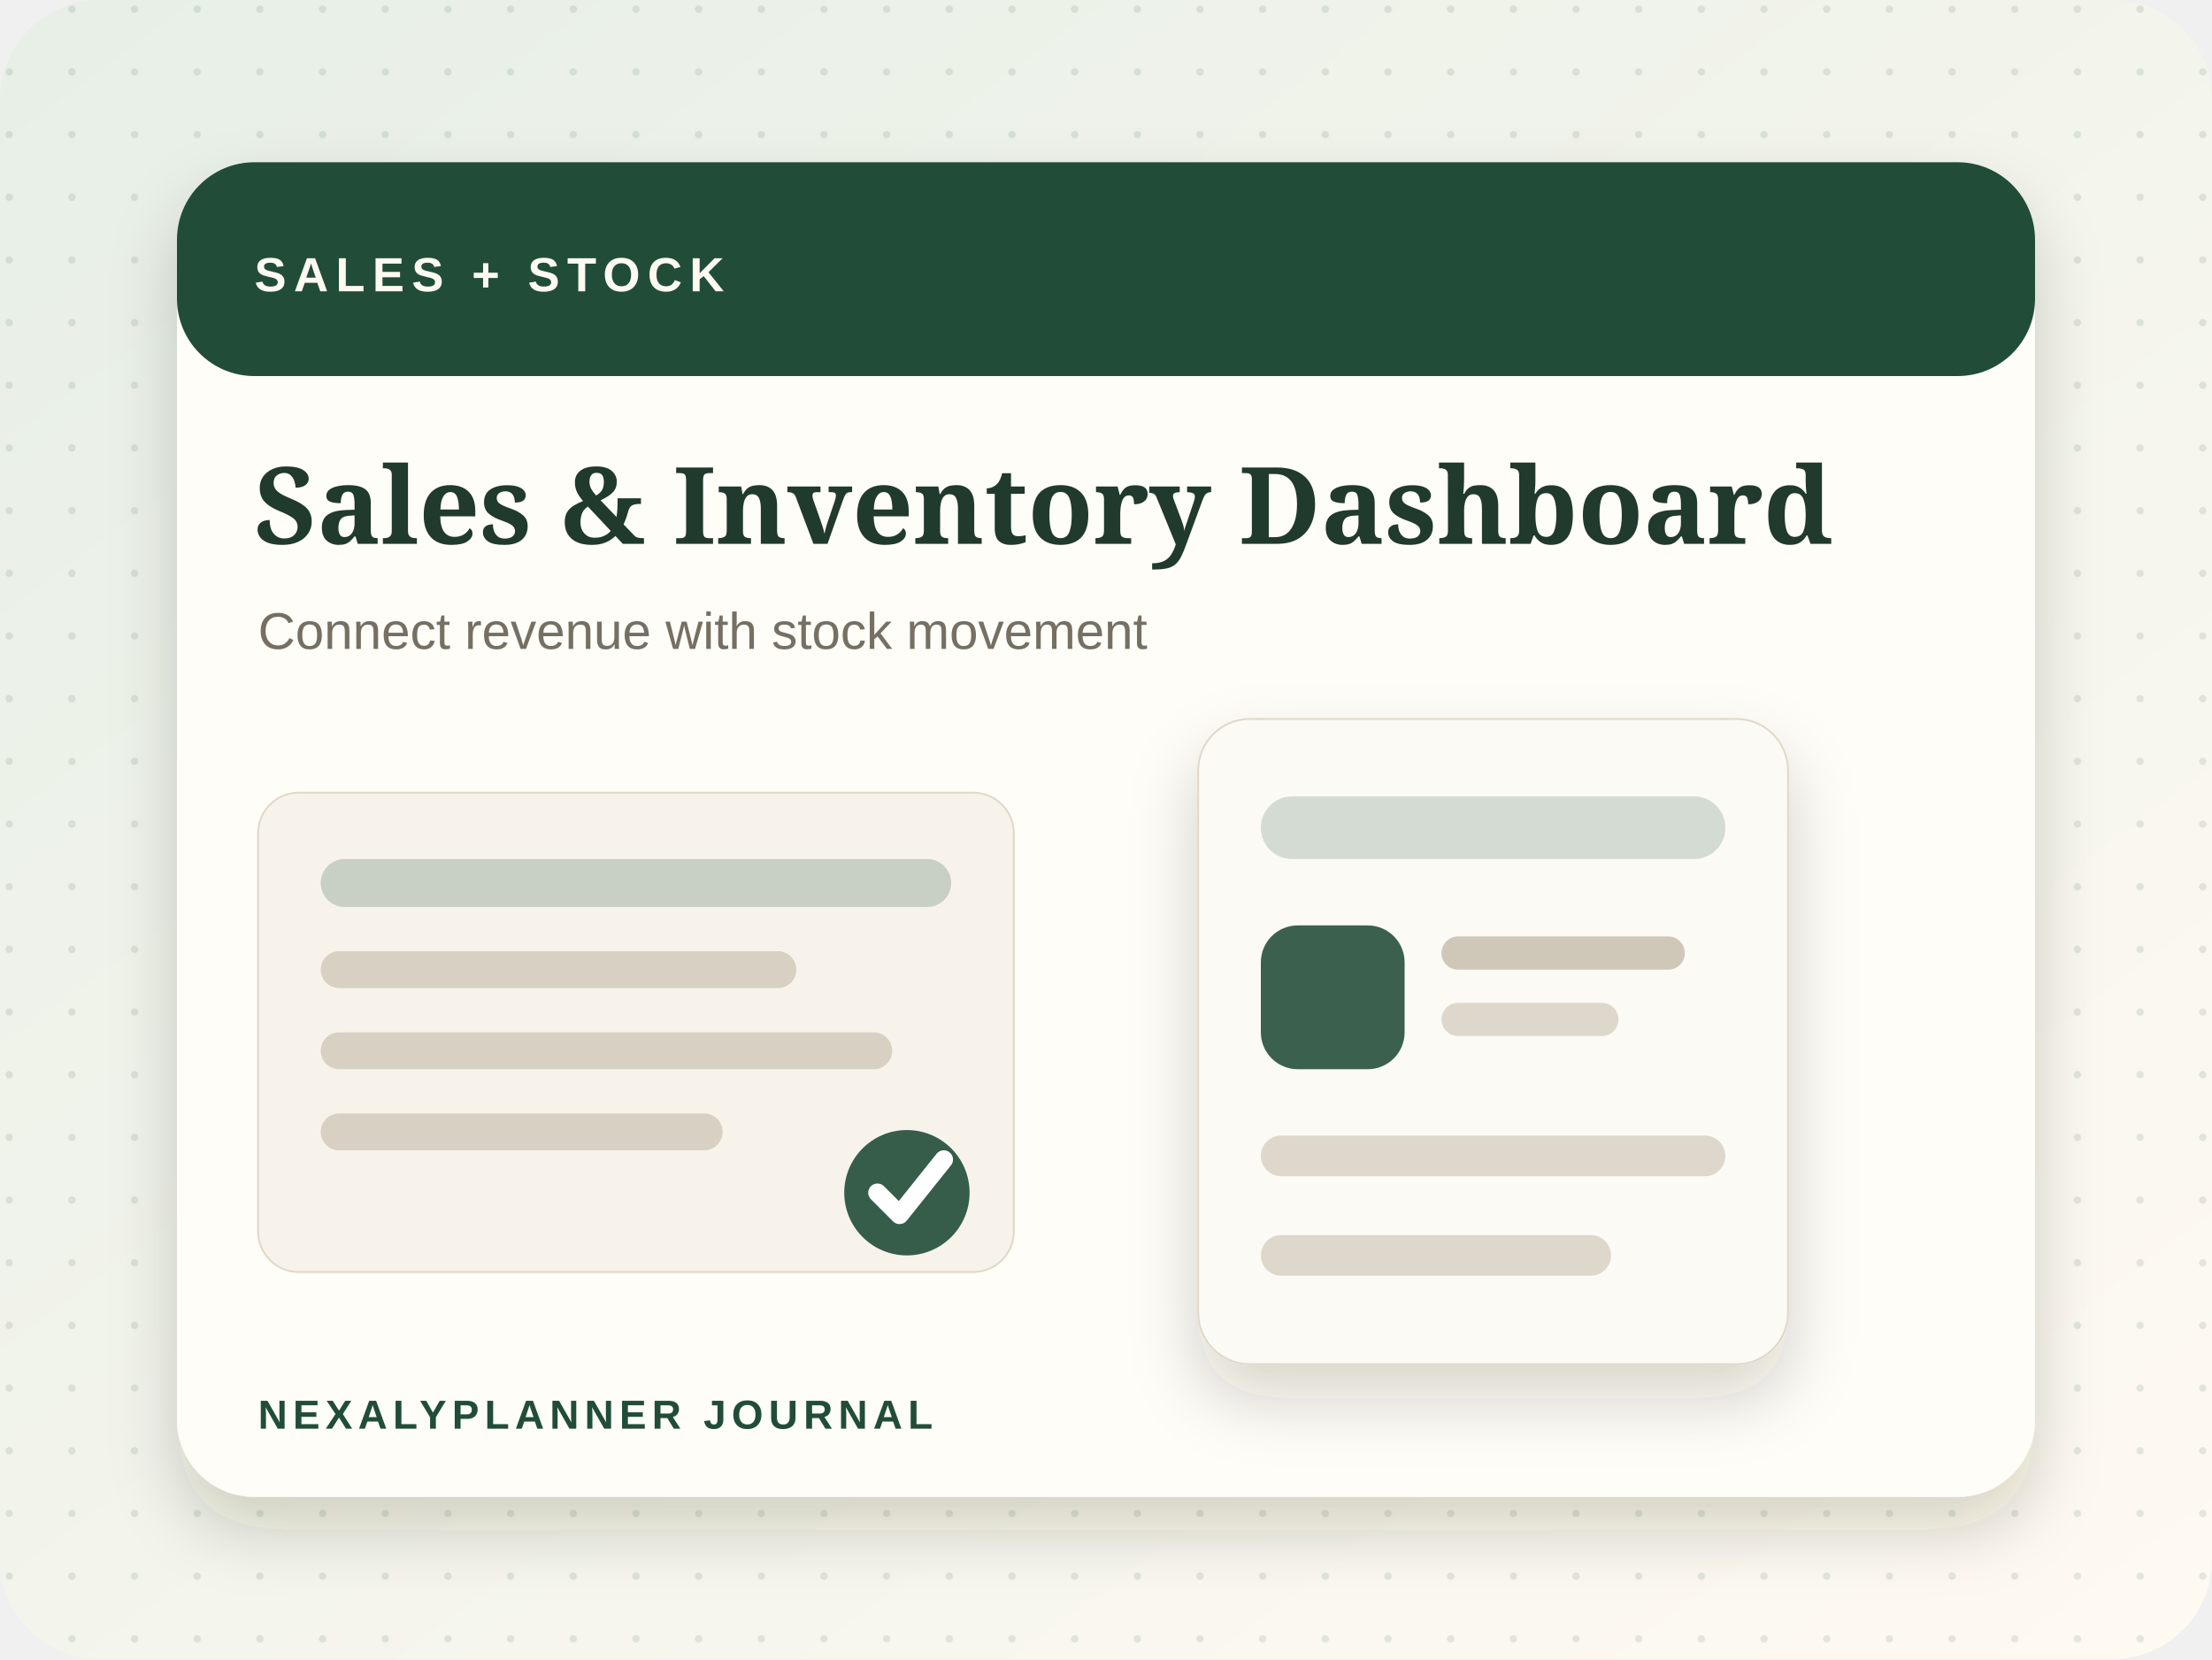
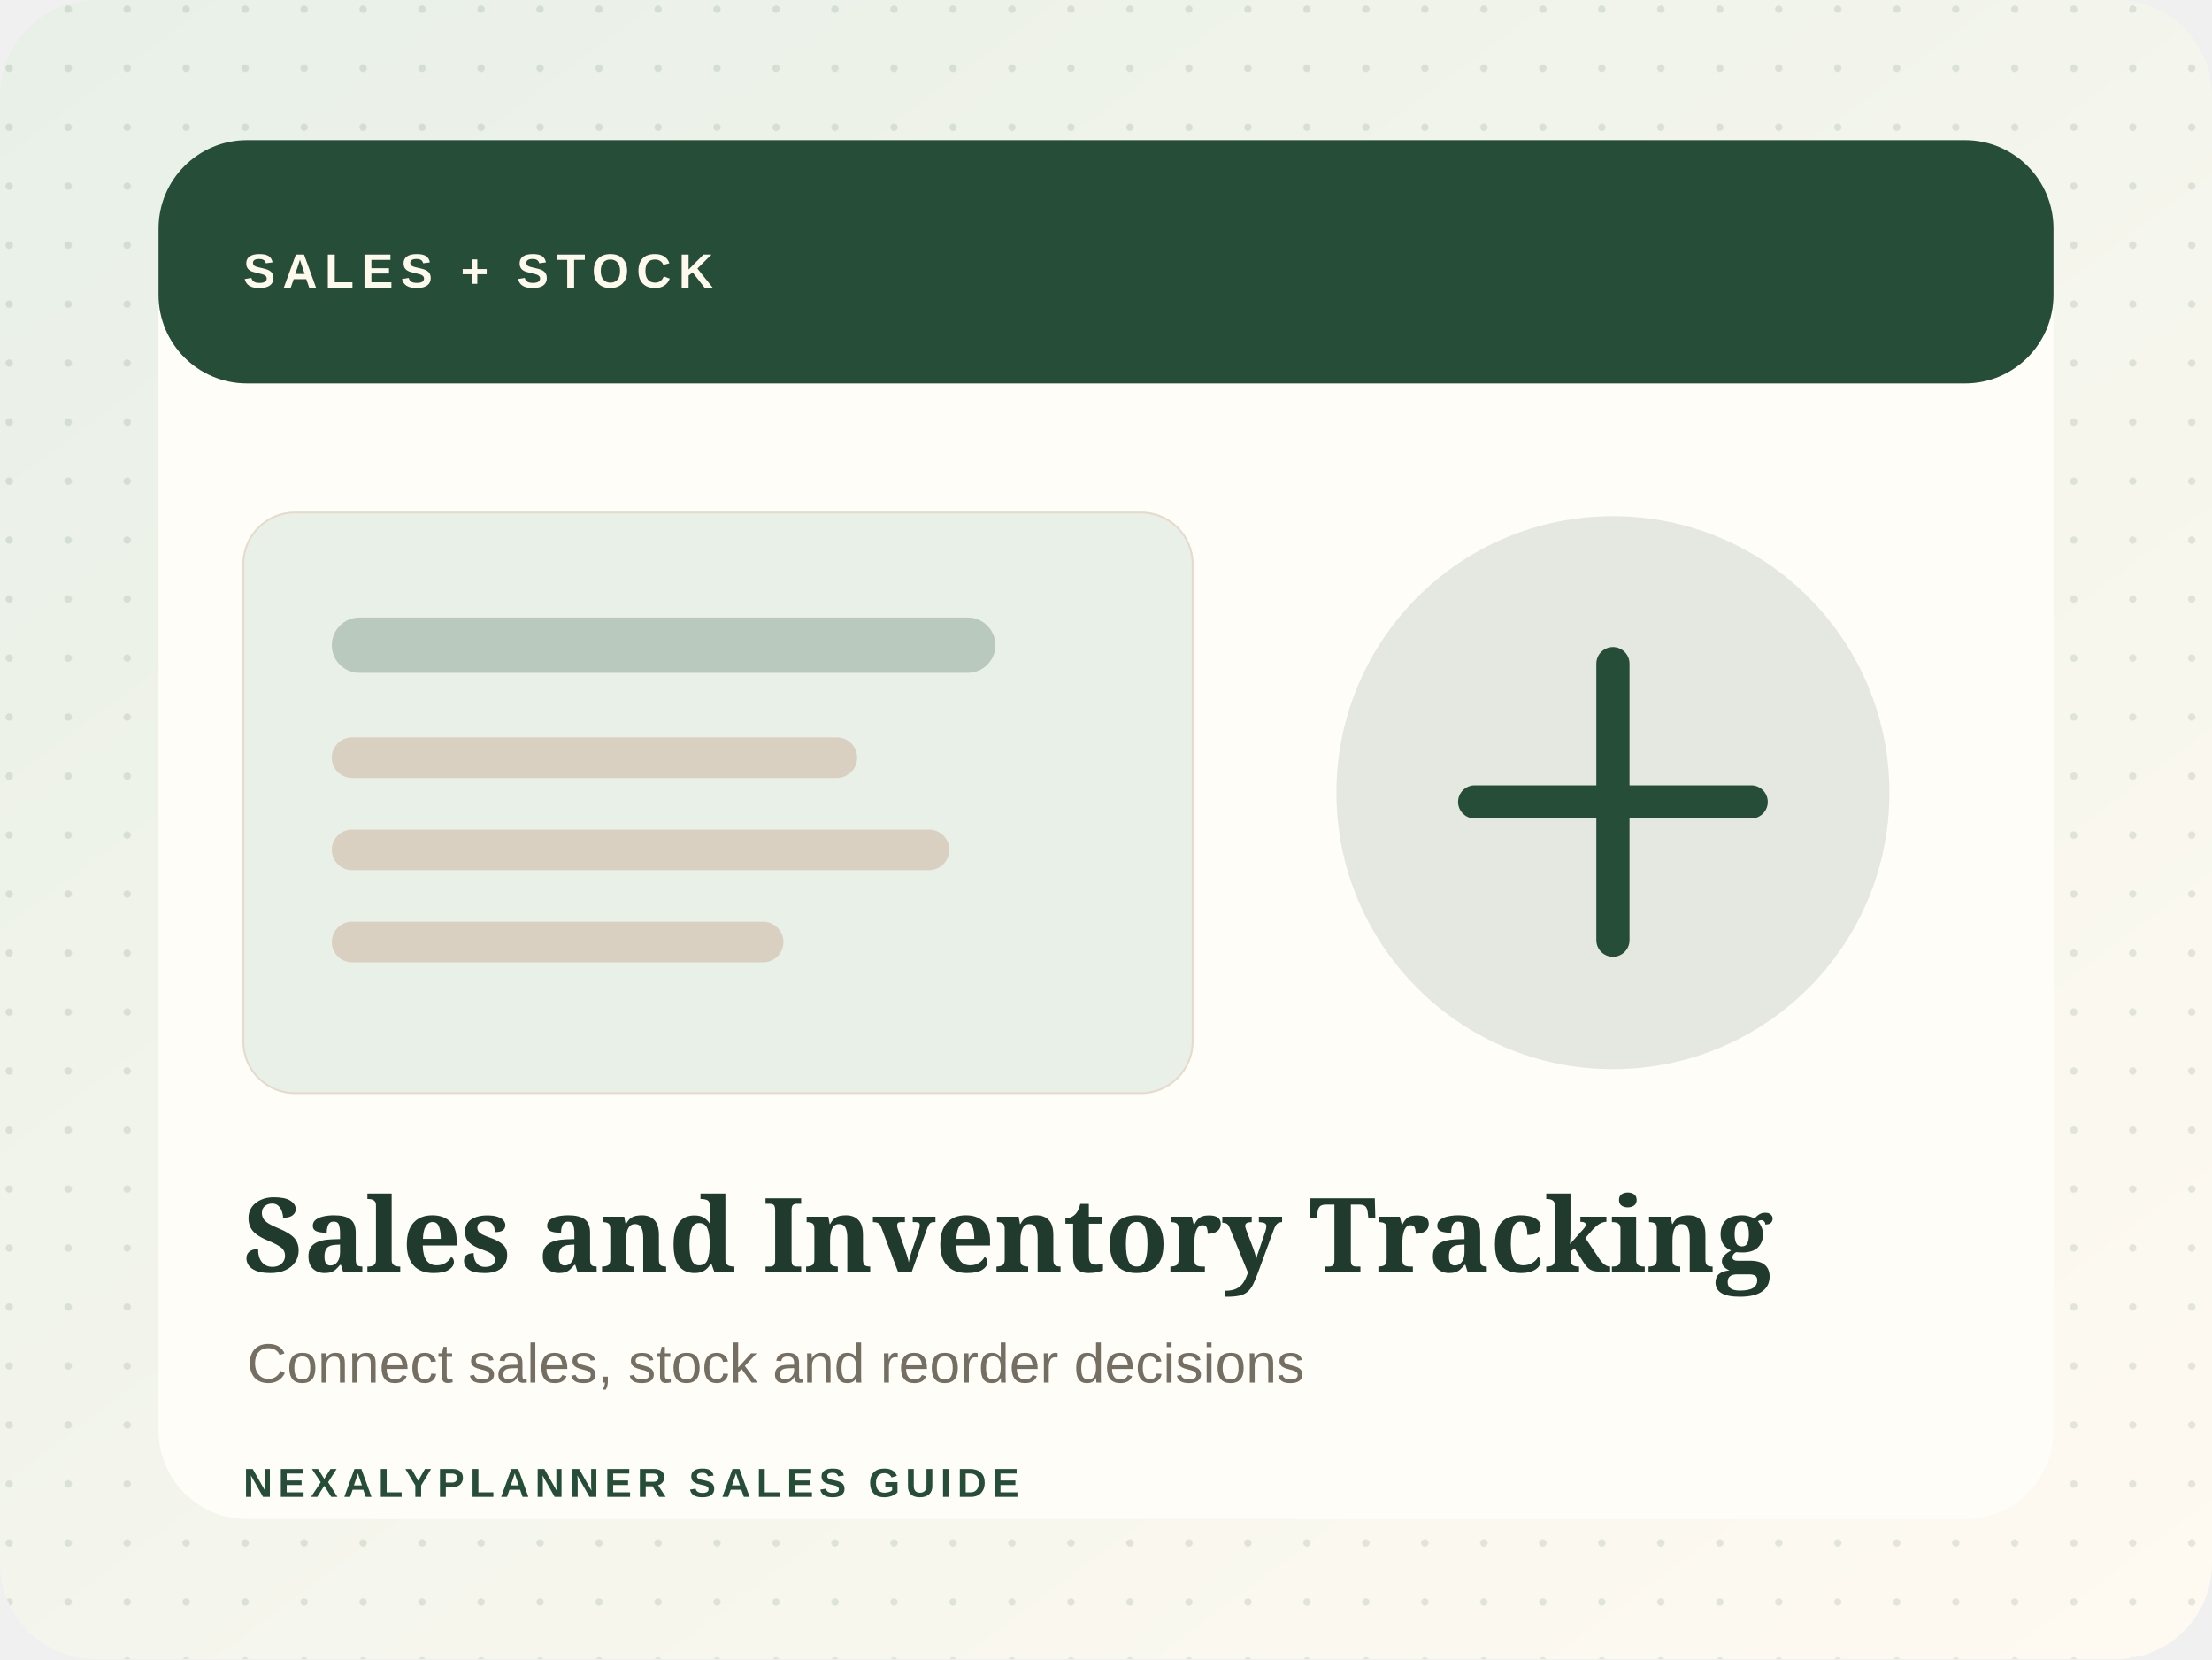
- <svg xmlns="http://www.w3.org/2000/svg" width="1200" height="900" viewBox="0 0 1200 900" role="img" aria-label="Sales &amp; Inventory Dashboard">
+ <svg xmlns="http://www.w3.org/2000/svg" width="1200" height="900" viewBox="0 0 1200 900" role="img" aria-label="Sales and Inventory Tracking - Connect sales, stock and reorder decisions">
  <defs>
    <linearGradient id="g" x1="0" y1="0" x2="1" y2="1">
-       <stop offset="0" stop-color="#e7efe7" />
+       <stop offset="0" stop-color="#e8f0e7" />
      <stop offset="1" stop-color="#fffaf1" />
    </linearGradient>
-     <filter id="shadow" x="-20%" y="-20%" width="140%" height="140%">
-       <feDropShadow dx="0" dy="18" stdDeviation="18" flood-color="#2a1c13" flood-opacity=".18" />
-     </filter>
-     <pattern id="dots" width="34" height="34" patternUnits="userSpaceOnUse">
-       <circle cx="5" cy="5" r="2" fill="#214d38" opacity=".12" />
+     <pattern id="dots" width="32" height="32" patternUnits="userSpaceOnUse">
+       <circle cx="5" cy="5" r="2" fill="#254d37" opacity=".12" />
    </pattern>
  </defs>
-   <rect width="1200" height="900" rx="54" fill="url(#g)" />
-   <rect width="1200" height="900" rx="54" fill="url(#dots)" />
-   <rect x="96" y="88" width="1008" height="724" rx="42" fill="#fffdf8" filter="url(#shadow)" />
-   <rect x="96" y="88" width="1008" height="116" rx="42" fill="#214d38" />
-   <text x="138" y="158" fill="#fffaf1" font-family="Arial, Helvetica, sans-serif" font-size="26" font-weight="700" letter-spacing="4">SALES + STOCK</text>
-   <text x="138" y="295" fill="#203a2d" font-family="Georgia, serif" font-size="58" font-weight="700">Sales &amp; Inventory Dashboard</text>
-   <text x="140" y="352" fill="#756f64" font-family="Arial, Helvetica, sans-serif" font-size="28">Connect revenue with stock movement</text>
-   <g transform="translate(140 430)">
-     <rect x="0" y="0" width="410" height="260" rx="22" fill="#f7f3ea" stroke="#e1d8c8" />
-     <rect x="34" y="36" width="342" height="26" rx="13" fill="#214d38" opacity=".22" />
-     <rect x="34" y="86" width="258" height="20" rx="10" fill="#d8d0c2" />
-     <rect x="34" y="130" width="310" height="20" rx="10" fill="#d8d0c2" />
-     <rect x="34" y="174" width="218" height="20" rx="10" fill="#d8d0c2" />
-     <circle cx="352" cy="217" r="34" fill="#214d38" opacity=".9" />
-     <path d="M336 217l12 12 24-30" fill="none" stroke="#fff" stroke-width="10" stroke-linecap="round" stroke-linejoin="round" />
-   </g>
-   <g transform="translate(650 390)">
-     <rect x="0" y="0" width="320" height="350" rx="28" fill="#fbfaf5" stroke="#e0d8ca" filter="url(#shadow)" />
-     <rect x="34" y="42" width="252" height="34" rx="17" fill="#214d38" opacity=".18" />
-     <rect x="34" y="112" width="78" height="78" rx="20" fill="#214d38" opacity=".88" />
-     <rect x="132" y="118" width="132" height="18" rx="9" fill="#cfc7b8" />
-     <rect x="132" y="154" width="96" height="18" rx="9" fill="#ded7cc" />
-     <rect x="34" y="226" width="252" height="22" rx="11" fill="#ded7cc" />
-     <rect x="34" y="280" width="190" height="22" rx="11" fill="#ded7cc" />
-   </g>
-   <text x="140" y="775" fill="#214d38" font-family="Arial, Helvetica, sans-serif" font-size="22" font-weight="700" letter-spacing="3">NEXALYPLANNER JOURNAL</text>
+   <rect width="1200" height="900" rx="52" fill="url(#g)" />
+   <rect width="1200" height="900" rx="52" fill="url(#dots)" />
+   <rect x="86" y="76" width="1028" height="748" rx="48" fill="#fffdf8" />
+   <rect x="86" y="76" width="1028" height="132" rx="48" fill="#254d37" />
+   <text x="132" y="156" fill="#fff8ed" font-family="Arial" font-size="26" font-weight="700" letter-spacing="4">SALES + STOCK</text>
+   <rect x="132" y="278" width="515" height="315" rx="28" fill="#e8f0e7" stroke="#e5dacb" />
+   <rect x="180" y="335" width="360" height="30" rx="15" fill="#254d37" opacity=".24" />
+   <rect x="180" y="400" width="285" height="22" rx="11" fill="#d9d0c2" />
+   <rect x="180" y="450" width="335" height="22" rx="11" fill="#d9d0c2" />
+   <rect x="180" y="500" width="245" height="22" rx="11" fill="#d9d0c2" />
+   <circle cx="875" cy="430" r="150" fill="#254d37" opacity=".12" />
+   <path d="M800 435h150M875 360v150" stroke="#254d37" stroke-width="18" stroke-linecap="round" />
+   <text x="132" y="690" fill="#203a2d" font-family="Georgia,serif" font-size="56" font-weight="700">Sales and Inventory Tracking</text>
+   <text x="134" y="750" fill="#756e62" font-family="Arial" font-size="30">Connect sales, stock and reorder decisions</text>
+   <text x="132" y="812" fill="#254d37" font-family="Arial" font-size="22" font-weight="700" letter-spacing="3">NEXALYPLANNER SALES GUIDE</text>
</svg>
